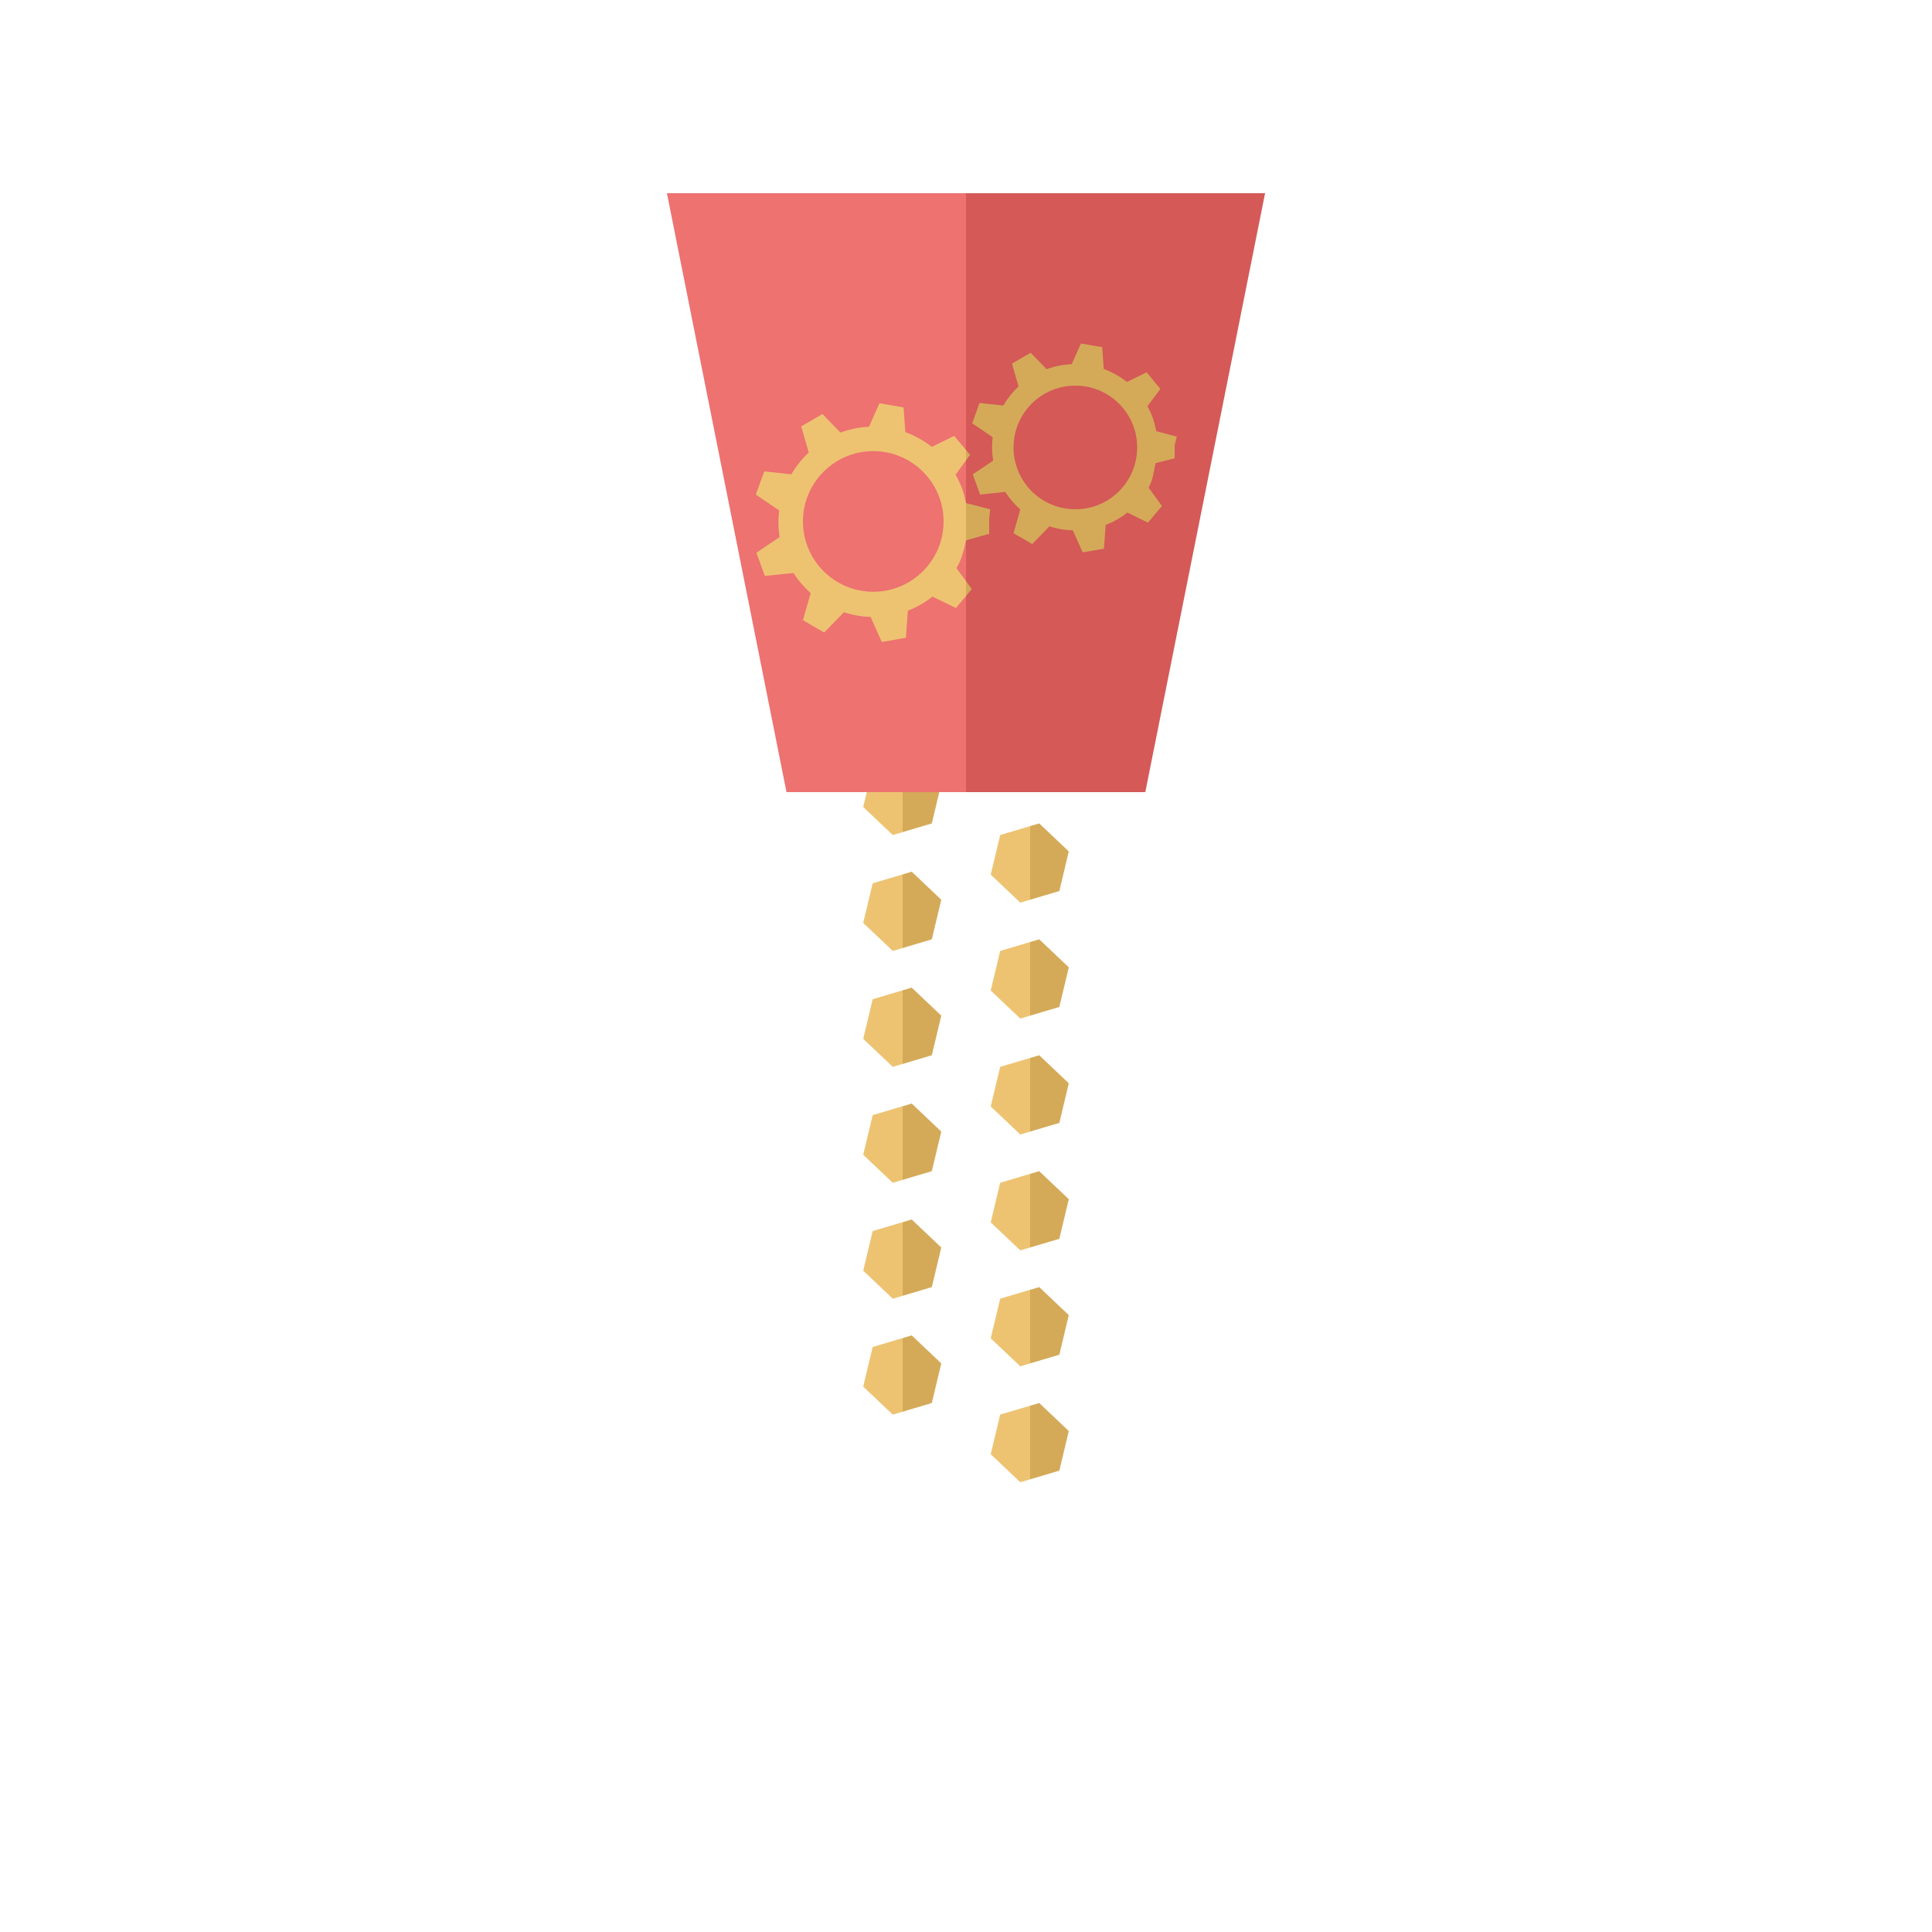
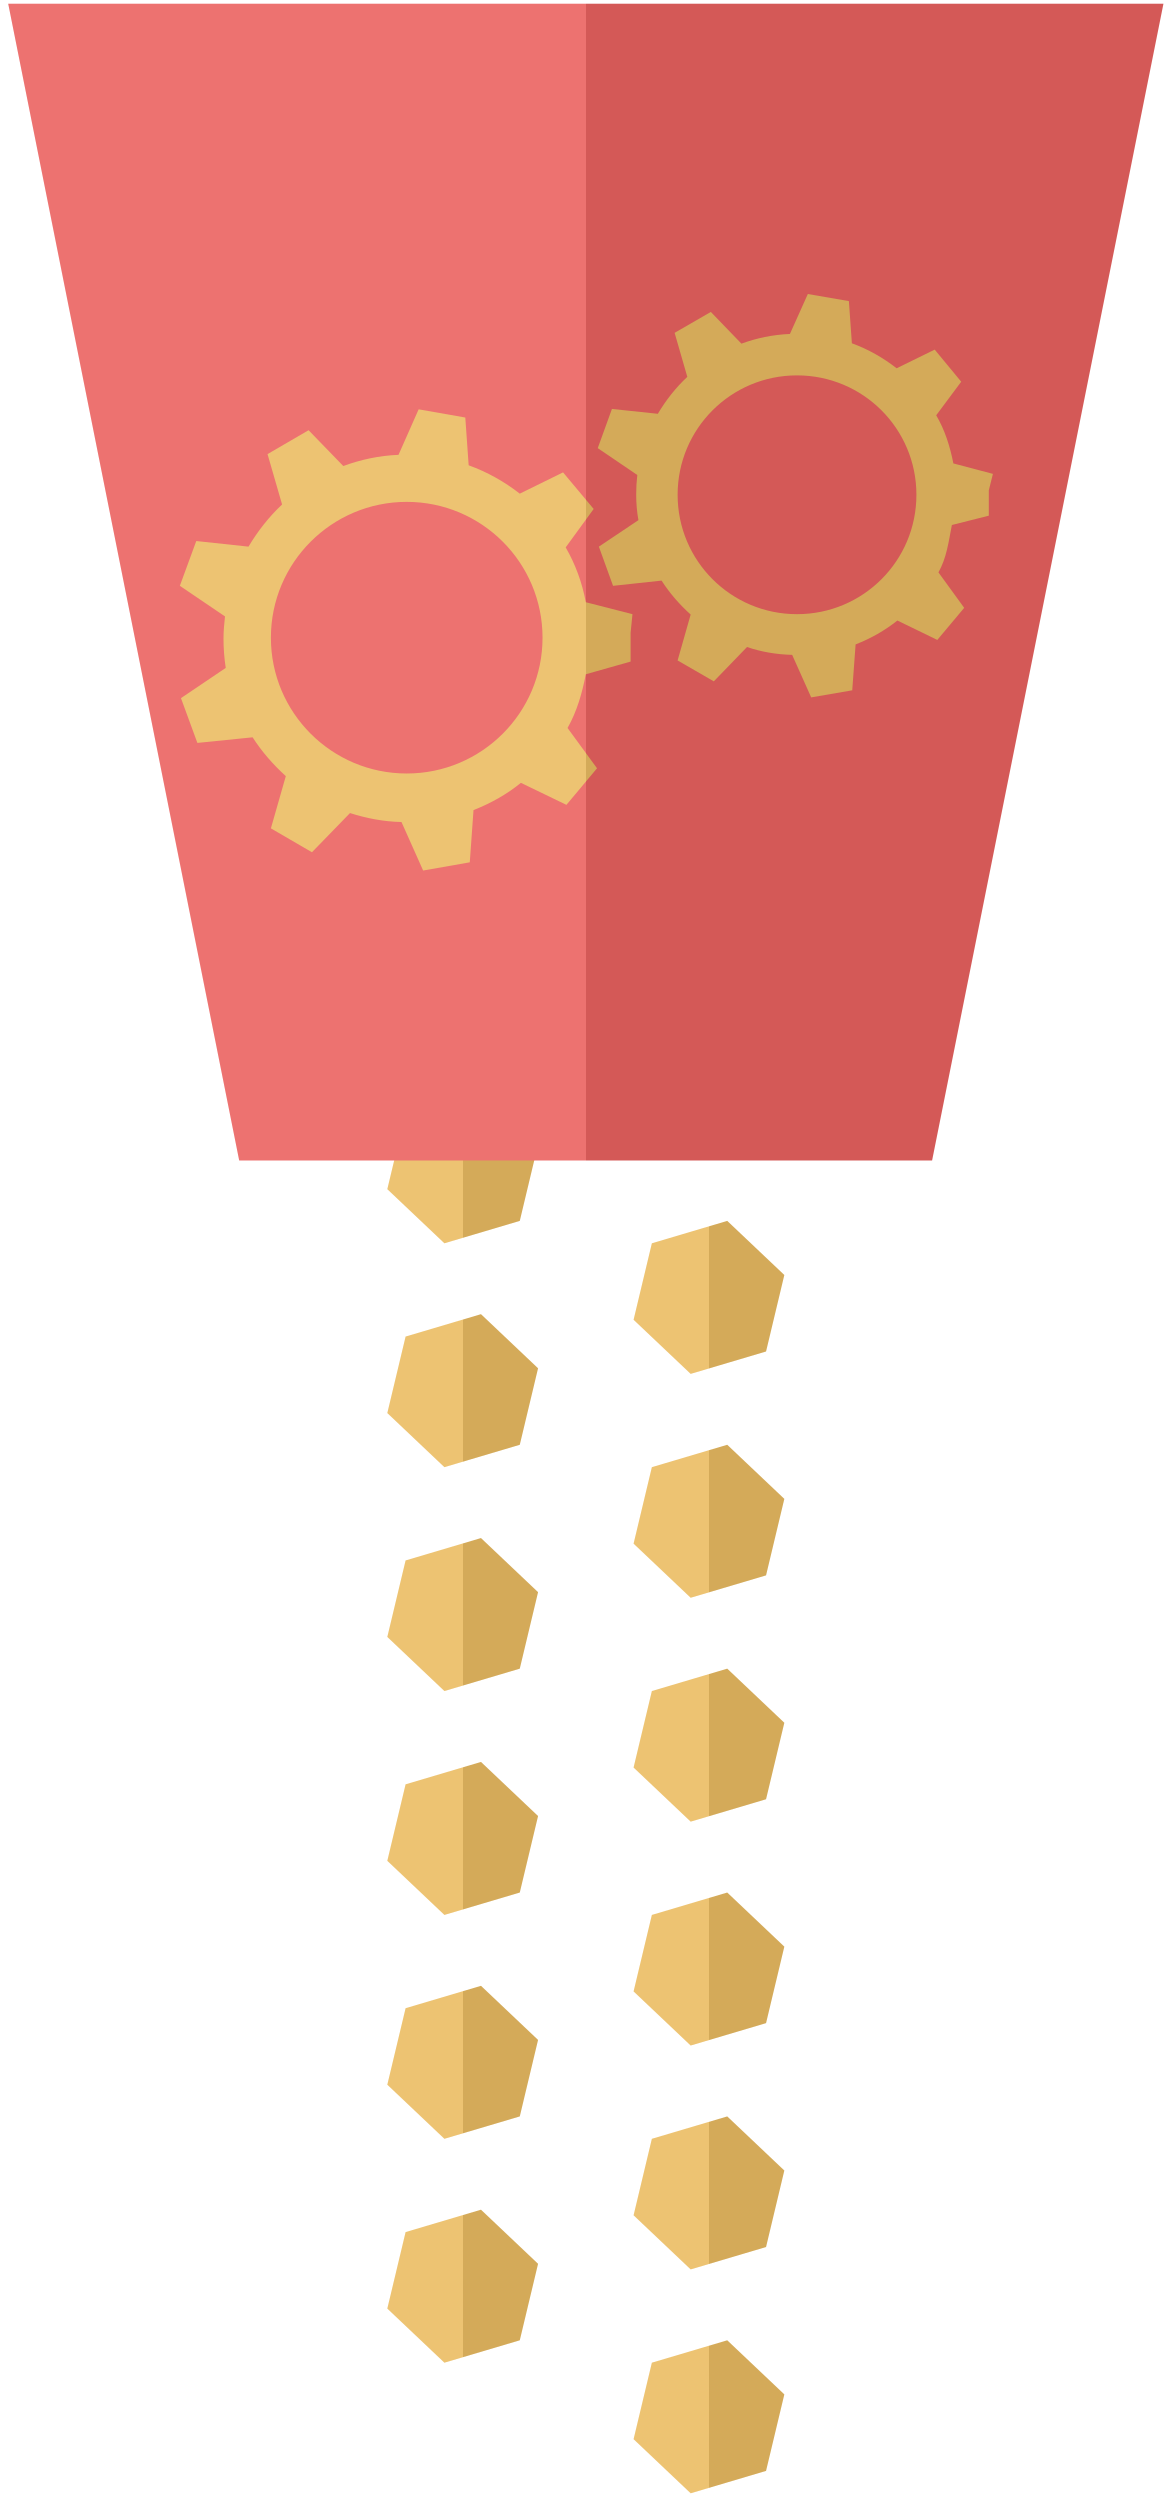
- <svg xmlns="http://www.w3.org/2000/svg" version="1.1" id="Layer_1" x="0px" y="0px" viewBox="0 0 1000 1000" style="enable-background:new 0 0 1000 1000;" xml:space="preserve">
+ <svg xmlns="http://www.w3.org/2000/svg" version="1.1" id="grinderLayer" x="0px" y="0px" viewBox="0 0 312 670" style="enable-background:new 0 0 312 670;" xml:space="preserve">
  <style type="text/css">
- 	.st0{opacity:0.1;}
- 	.st1{display:none;fill:#87766C;}
- 	.st2{fill:#EBBD63;}
- 	.st3{opacity:0.1;fill:url(#flake_shadow_1_);enable-background:new    ;}
- 	.st4{opacity:0.1;fill:url(#flake_shadow_2_);enable-background:new    ;}
- 	.st5{opacity:0.1;fill:url(#flake_shadow_3_);enable-background:new    ;}
- 	.st6{opacity:0.1;fill:url(#flake_shadow_4_);enable-background:new    ;}
- 	.st7{opacity:0.1;fill:url(#flake_shadow_5_);enable-background:new    ;}
- 	.st8{opacity:0.1;fill:url(#flake_shadow_6_);enable-background:new    ;}
- 	.st9{opacity:0.1;fill:url(#flake_shadow_7_);enable-background:new    ;}
- 	.st10{opacity:0.1;fill:url(#flake_shadow_8_);enable-background:new    ;}
- 	.st11{opacity:0.1;fill:url(#flake_shadow_9_);enable-background:new    ;}
- 	.st12{opacity:0.1;fill:url(#flake_shadow_10_);enable-background:new    ;}
- 	.st13{opacity:0.1;fill:url(#flake_shadow_11_);enable-background:new    ;}
- 	.st14{opacity:0.1;fill:url(#flake_shadow_12_);enable-background:new    ;}
- 	.st15{fill:#EB6361;}
- 	.st16{opacity:0.1;fill:url(#tub_shadow_1_);enable-background:new    ;}
+ 	.st0{display:none;fill:#87766C;}
+ 	.st1{fill:#EBBD63;}
+ 	.st2{opacity:0.1;fill:url(#flake_shadow_1_);enable-background:new    ;}
+ 	.st3{opacity:0.1;fill:url(#flake_shadow_2_);enable-background:new    ;}
+ 	.st4{opacity:0.1;fill:url(#flake_shadow_3_);enable-background:new    ;}
+ 	.st5{opacity:0.1;fill:url(#flake_shadow_4_);enable-background:new    ;}
+ 	.st6{opacity:0.1;fill:url(#flake_shadow_5_);enable-background:new    ;}
+ 	.st7{opacity:0.1;fill:url(#flake_shadow_6_);enable-background:new    ;}
+ 	.st8{opacity:0.1;fill:url(#flake_shadow_7_);enable-background:new    ;}
+ 	.st9{opacity:0.1;fill:url(#flake_shadow_8_);enable-background:new    ;}
+ 	.st10{opacity:0.1;fill:url(#flake_shadow_9_);enable-background:new    ;}
+ 	.st11{opacity:0.1;fill:url(#flake_shadow_10_);enable-background:new    ;}
+ 	.st12{opacity:0.1;fill:url(#flake_shadow_11_);enable-background:new    ;}
+ 	.st13{opacity:0.1;fill:url(#flake_shadow_12_);enable-background:new    ;}
+ 	.st14{fill:#EB6361;}
+ 	.st15{opacity:0.1;fill:url(#tub_shadow_1_);enable-background:new    ;}
</style>
-   <g id="_x32__-_Grinder">
-     <rect id="bg_3_" class="st1" width="1000" height="1000" />
+   <g id="grinderGroup">
+     <rect id="bg_3_" x="-343" y="-99" class="st0" width="1000" height="1000" />
    <g id="falling_grain">
      <g>
        <g>
          <g>
-             <polygon id="flake_93_" class="st2" points="548.3,761.2 528.1,767.2 512.8,752.7 517.7,732.2 537.9,726.2 553.2,740.7       " />
-             <linearGradient id="flake_shadow_1_" gradientUnits="userSpaceOnUse" x1="512.795" y1="253.314" x2="553.205" y2="253.314" gradientTransform="matrix(1 0 0 -1 0 1000)">
+             <polygon id="flake_93_" class="st1" points="205.3,662.2 185.1,668.2 169.8,653.7 174.7,633.2 194.9,627.2 210.2,641.7       " />
+             <linearGradient id="flake_shadow_1_" gradientUnits="userSpaceOnUse" x1="169.8" y1="415.7" x2="210.2" y2="415.7" gradientTransform="matrix(1 0 0 1 0 232)">
              <stop offset="0.5" style="stop-color:#FFFFFF" />
              <stop offset="0.5" style="stop-color:#000000" />
            </linearGradient>
-             <polygon id="flake_shadow_93_" class="st3" points="548.3,761.2 528.1,767.2 512.8,752.7 517.7,732.2 537.9,726.2 553.2,740.7            " />
+             <polygon id="flake_shadow_93_" class="st2" points="205.3,662.2 185.1,668.2 169.8,653.7 174.7,633.2 194.9,627.2 210.2,641.7            " />
          </g>
        </g>
        <g>
          <g>
-             <polygon id="flake_90_" class="st2" points="548.3,701.2 528.1,707.2 512.8,692.7 517.7,672.2 537.9,666.2 553.2,680.7       " />
-             <linearGradient id="flake_shadow_2_" gradientUnits="userSpaceOnUse" x1="512.795" y1="313.313" x2="553.205" y2="313.313" gradientTransform="matrix(1 0 0 -1 0 1000)">
+             <polygon id="flake_90_" class="st1" points="205.3,602.2 185.1,608.2 169.8,593.7 174.7,573.2 194.9,567.2 210.2,581.7       " />
+             <linearGradient id="flake_shadow_2_" gradientUnits="userSpaceOnUse" x1="169.8" y1="355.7" x2="210.2" y2="355.7" gradientTransform="matrix(1 0 0 1 0 232)">
              <stop offset="0.5" style="stop-color:#FFFFFF" />
              <stop offset="0.5" style="stop-color:#000000" />
            </linearGradient>
-             <polygon id="flake_shadow_90_" class="st4" points="548.3,701.2 528.1,707.2 512.8,692.7 517.7,672.2 537.9,666.2 553.2,680.7            " />
+             <polygon id="flake_shadow_90_" class="st3" points="205.3,602.2 185.1,608.2 169.8,593.7 174.7,573.2 194.9,567.2 210.2,581.7            " />
          </g>
        </g>
        <g>
          <g>
-             <polygon id="flake_87_" class="st2" points="548.3,641.2 528.1,647.2 512.8,632.7 517.7,612.2 537.9,606.2 553.2,620.7       " />
-             <linearGradient id="flake_shadow_3_" gradientUnits="userSpaceOnUse" x1="512.795" y1="373.313" x2="553.205" y2="373.313" gradientTransform="matrix(1 0 0 -1 0 1000)">
+             <polygon id="flake_87_" class="st1" points="205.3,542.2 185.1,548.2 169.8,533.7 174.7,513.2 194.9,507.2 210.2,521.7       " />
+             <linearGradient id="flake_shadow_3_" gradientUnits="userSpaceOnUse" x1="169.8" y1="295.7" x2="210.2" y2="295.7" gradientTransform="matrix(1 0 0 1 0 232)">
              <stop offset="0.5" style="stop-color:#FFFFFF" />
              <stop offset="0.5" style="stop-color:#000000" />
            </linearGradient>
-             <polygon id="flake_shadow_87_" class="st5" points="548.3,641.2 528.1,647.2 512.8,632.7 517.7,612.2 537.9,606.2 553.2,620.7            " />
+             <polygon id="flake_shadow_87_" class="st4" points="205.3,542.2 185.1,548.2 169.8,533.7 174.7,513.2 194.9,507.2 210.2,521.7            " />
          </g>
        </g>
        <g>
          <g>
-             <polygon id="flake_84_" class="st2" points="548.3,581.2 528.1,587.2 512.8,572.7 517.7,552.2 537.9,546.2 553.2,560.7       " />
-             <linearGradient id="flake_shadow_4_" gradientUnits="userSpaceOnUse" x1="512.795" y1="433.313" x2="553.205" y2="433.313" gradientTransform="matrix(1 0 0 -1 0 1000)">
+             <polygon id="flake_84_" class="st1" points="205.3,482.2 185.1,488.2 169.8,473.7 174.7,453.2 194.9,447.2 210.2,461.7       " />
+             <linearGradient id="flake_shadow_4_" gradientUnits="userSpaceOnUse" x1="169.8" y1="235.7" x2="210.2" y2="235.7" gradientTransform="matrix(1 0 0 1 0 232)">
              <stop offset="0.5" style="stop-color:#FFFFFF" />
              <stop offset="0.5" style="stop-color:#000000" />
            </linearGradient>
-             <polygon id="flake_shadow_84_" class="st6" points="548.3,581.2 528.1,587.2 512.8,572.7 517.7,552.2 537.9,546.2 553.2,560.7            " />
+             <polygon id="flake_shadow_84_" class="st5" points="205.3,482.2 185.1,488.2 169.8,473.7 174.7,453.2 194.9,447.2 210.2,461.7            " />
          </g>
        </g>
        <g>
          <g>
-             <polygon id="flake_81_" class="st2" points="548.3,521.2 528.1,527.2 512.8,512.7 517.7,492.2 537.9,486.2 553.2,500.7       " />
-             <linearGradient id="flake_shadow_5_" gradientUnits="userSpaceOnUse" x1="512.795" y1="493.313" x2="553.205" y2="493.313" gradientTransform="matrix(1 0 0 -1 0 1000)">
+             <polygon id="flake_81_" class="st1" points="205.3,422.2 185.1,428.2 169.8,413.7 174.7,393.2 194.9,387.2 210.2,401.7       " />
+             <linearGradient id="flake_shadow_5_" gradientUnits="userSpaceOnUse" x1="169.8" y1="175.7" x2="210.2" y2="175.7" gradientTransform="matrix(1 0 0 1 0 232)">
              <stop offset="0.5" style="stop-color:#FFFFFF" />
              <stop offset="0.5" style="stop-color:#000000" />
            </linearGradient>
-             <polygon id="flake_shadow_81_" class="st7" points="548.3,521.2 528.1,527.2 512.8,512.7 517.7,492.2 537.9,486.2 553.2,500.7            " />
+             <polygon id="flake_shadow_81_" class="st6" points="205.3,422.2 185.1,428.2 169.8,413.7 174.7,393.2 194.9,387.2 210.2,401.7            " />
          </g>
        </g>
        <g>
          <g>
-             <polygon id="flake_78_" class="st2" points="548.3,461.2 528.1,467.2 512.8,452.7 517.7,432.2 537.9,426.2 553.2,440.7       " />
-             <linearGradient id="flake_shadow_6_" gradientUnits="userSpaceOnUse" x1="512.795" y1="553.313" x2="553.205" y2="553.313" gradientTransform="matrix(1 0 0 -1 0 1000)">
+             <polygon id="flake_78_" class="st1" points="205.3,362.2 185.1,368.2 169.8,353.7 174.7,333.2 194.9,327.2 210.2,341.7       " />
+             <linearGradient id="flake_shadow_6_" gradientUnits="userSpaceOnUse" x1="169.8" y1="115.7" x2="210.2" y2="115.7" gradientTransform="matrix(1 0 0 1 0 232)">
              <stop offset="0.5" style="stop-color:#FFFFFF" />
              <stop offset="0.5" style="stop-color:#000000" />
            </linearGradient>
-             <polygon id="flake_shadow_78_" class="st8" points="548.3,461.2 528.1,467.2 512.8,452.7 517.7,432.2 537.9,426.2 553.2,440.7            " />
+             <polygon id="flake_shadow_78_" class="st7" points="205.3,362.2 185.1,368.2 169.8,353.7 174.7,333.2 194.9,327.2 210.2,341.7            " />
          </g>
        </g>
      </g>
      <g>
        <g>
          <g>
-             <polygon id="flake_75_" class="st2" points="482.3,726.2 462.1,732.2 446.8,717.7 451.7,697.2 471.9,691.2 487.2,705.7       " />
-             <linearGradient id="flake_shadow_7_" gradientUnits="userSpaceOnUse" x1="446.794" y1="288.313" x2="487.206" y2="288.313" gradientTransform="matrix(1 0 0 -1 0 1000)">
+             <polygon id="flake_75_" class="st1" points="139.3,627.2 119.1,633.2 103.8,618.7 108.7,598.2 128.9,592.2 144.2,606.7       " />
+             <linearGradient id="flake_shadow_7_" gradientUnits="userSpaceOnUse" x1="103.8" y1="380.7" x2="144.2" y2="380.7" gradientTransform="matrix(1 0 0 1 0 232)">
              <stop offset="0.5" style="stop-color:#FFFFFF" />
              <stop offset="0.5" style="stop-color:#000000" />
            </linearGradient>
-             <polygon id="flake_shadow_75_" class="st9" points="482.3,726.2 462.1,732.2 446.8,717.7 451.7,697.2 471.9,691.2 487.2,705.7            " />
+             <polygon id="flake_shadow_75_" class="st8" points="139.3,627.2 119.1,633.2 103.8,618.7 108.7,598.2 128.9,592.2 144.2,606.7            " />
          </g>
        </g>
        <g>
          <g>
-             <polygon id="flake_72_" class="st2" points="482.3,666.2 462.1,672.2 446.8,657.7 451.7,637.2 471.9,631.2 487.2,645.7       " />
-             <linearGradient id="flake_shadow_8_" gradientUnits="userSpaceOnUse" x1="446.794" y1="348.313" x2="487.206" y2="348.313" gradientTransform="matrix(1 0 0 -1 0 1000)">
+             <polygon id="flake_72_" class="st1" points="139.3,567.2 119.1,573.2 103.8,558.7 108.7,538.2 128.9,532.2 144.2,546.7       " />
+             <linearGradient id="flake_shadow_8_" gradientUnits="userSpaceOnUse" x1="103.8" y1="320.7" x2="144.2" y2="320.7" gradientTransform="matrix(1 0 0 1 0 232)">
              <stop offset="0.5" style="stop-color:#FFFFFF" />
              <stop offset="0.5" style="stop-color:#000000" />
            </linearGradient>
-             <polygon id="flake_shadow_72_" class="st10" points="482.3,666.2 462.1,672.2 446.8,657.7 451.7,637.2 471.9,631.2       487.2,645.7      " />
+             <polygon id="flake_shadow_72_" class="st9" points="139.3,567.2 119.1,573.2 103.8,558.7 108.7,538.2 128.9,532.2 144.2,546.7            " />
          </g>
        </g>
        <g>
          <g>
-             <polygon id="flake_69_" class="st2" points="482.3,606.2 462.1,612.2 446.8,597.7 451.7,577.2 471.9,571.2 487.2,585.7       " />
-             <linearGradient id="flake_shadow_9_" gradientUnits="userSpaceOnUse" x1="446.794" y1="408.313" x2="487.206" y2="408.313" gradientTransform="matrix(1 0 0 -1 0 1000)">
+             <polygon id="flake_69_" class="st1" points="139.3,507.2 119.1,513.2 103.8,498.7 108.7,478.2 128.9,472.2 144.2,486.7       " />
+             <linearGradient id="flake_shadow_9_" gradientUnits="userSpaceOnUse" x1="103.8" y1="260.7" x2="144.2" y2="260.7" gradientTransform="matrix(1 0 0 1 0 232)">
              <stop offset="0.5" style="stop-color:#FFFFFF" />
              <stop offset="0.5" style="stop-color:#000000" />
            </linearGradient>
-             <polygon id="flake_shadow_69_" class="st11" points="482.3,606.2 462.1,612.2 446.8,597.7 451.7,577.2 471.9,571.2       487.2,585.7      " />
+             <polygon id="flake_shadow_69_" class="st10" points="139.3,507.2 119.1,513.2 103.8,498.7 108.7,478.2 128.9,472.2       144.2,486.7      " />
          </g>
        </g>
        <g>
          <g>
-             <polygon id="flake_66_" class="st2" points="482.3,546.2 462.1,552.2 446.8,537.7 451.7,517.2 471.9,511.2 487.2,525.7       " />
-             <linearGradient id="flake_shadow_10_" gradientUnits="userSpaceOnUse" x1="446.794" y1="468.313" x2="487.206" y2="468.313" gradientTransform="matrix(1 0 0 -1 0 1000)">
+             <polygon id="flake_66_" class="st1" points="139.3,447.2 119.1,453.2 103.8,438.7 108.7,418.2 128.9,412.2 144.2,426.7       " />
+             <linearGradient id="flake_shadow_10_" gradientUnits="userSpaceOnUse" x1="103.8" y1="200.7" x2="144.2" y2="200.7" gradientTransform="matrix(1 0 0 1 0 232)">
              <stop offset="0.5" style="stop-color:#FFFFFF" />
              <stop offset="0.5" style="stop-color:#000000" />
            </linearGradient>
-             <polygon id="flake_shadow_66_" class="st12" points="482.3,546.2 462.1,552.2 446.8,537.7 451.7,517.2 471.9,511.2       487.2,525.7      " />
+             <polygon id="flake_shadow_66_" class="st11" points="139.3,447.2 119.1,453.2 103.8,438.7 108.7,418.2 128.9,412.2       144.2,426.7      " />
          </g>
        </g>
        <g>
          <g>
-             <polygon id="flake_63_" class="st2" points="482.3,486.2 462.1,492.2 446.8,477.7 451.7,457.2 471.9,451.2 487.2,465.7       " />
-             <linearGradient id="flake_shadow_11_" gradientUnits="userSpaceOnUse" x1="446.794" y1="528.313" x2="487.206" y2="528.313" gradientTransform="matrix(1 0 0 -1 0 1000)">
+             <polygon id="flake_63_" class="st1" points="139.3,387.2 119.1,393.2 103.8,378.7 108.7,358.2 128.9,352.2 144.2,366.7       " />
+             <linearGradient id="flake_shadow_11_" gradientUnits="userSpaceOnUse" x1="103.8" y1="140.7" x2="144.2" y2="140.7" gradientTransform="matrix(1 0 0 1 0 232)">
              <stop offset="0.5" style="stop-color:#FFFFFF" />
              <stop offset="0.5" style="stop-color:#000000" />
            </linearGradient>
-             <polygon id="flake_shadow_63_" class="st13" points="482.3,486.2 462.1,492.2 446.8,477.7 451.7,457.2 471.9,451.2       487.2,465.7      " />
+             <polygon id="flake_shadow_63_" class="st12" points="139.3,387.2 119.1,393.2 103.8,378.7 108.7,358.2 128.9,352.2       144.2,366.7      " />
          </g>
        </g>
        <g>
          <g>
-             <polygon id="flake_60_" class="st2" points="482.3,426.2 462.1,432.2 446.8,417.7 451.7,397.2 471.9,391.2 487.2,405.7       " />
-             <linearGradient id="flake_shadow_12_" gradientUnits="userSpaceOnUse" x1="446.794" y1="588.313" x2="487.206" y2="588.313" gradientTransform="matrix(1 0 0 -1 0 1000)">
+             <polygon id="flake_60_" class="st1" points="139.3,327.2 119.1,333.2 103.8,318.7 108.7,298.2 128.9,292.2 144.2,306.7       " />
+             <linearGradient id="flake_shadow_12_" gradientUnits="userSpaceOnUse" x1="103.8" y1="80.7" x2="144.2" y2="80.7" gradientTransform="matrix(1 0 0 1 0 232)">
              <stop offset="0.5" style="stop-color:#FFFFFF" />
              <stop offset="0.5" style="stop-color:#000000" />
            </linearGradient>
-             <polygon id="flake_shadow_60_" class="st14" points="482.3,426.2 462.1,432.2 446.8,417.7 451.7,397.2 471.9,391.2       487.2,405.7      " />
+             <polygon id="flake_shadow_60_" class="st13" points="139.3,327.2 119.1,333.2 103.8,318.7 108.7,298.2 128.9,292.2       144.2,306.7      " />
          </g>
        </g>
      </g>
    </g>
-     <polygon id="tub" class="st15" points="407.1,410 345.2,100 654.8,100 592.8,410  " />
+     <polygon id="tub" class="st14" points="64.1,311 2.2,1 311.8,1 249.8,311  " />
    <g id="cogs">
-       <path class="st2" d="M512,276.3v-7.7l0.5-5l-12.5-3.2c-1-5.3-2.8-10.2-5.4-14.7l7.5-10.3l-8.2-9.8l-11.6,5.7    c-4.1-3.2-8.7-5.8-13.7-7.6l-0.9-12.8l-12.5-2.2l-5.4,12.2c-5.2,0.2-10.2,1.3-14.8,3l-9.3-9.6l-11,6.4l3.9,13.5    c-3.5,3.3-6.5,7.1-9,11.3l-14-1.5l-4.4,12l12.1,8.2c-0.2,1.9-0.4,3.9-0.4,5.9c0,2.7,0.2,5.3,0.6,7.9l-12,8.1l4.4,12l14.8-1.5    c2.5,3.9,5.5,7.3,8.9,10.4l-4,14l11,6.4l10.2-10.5c4.4,1.4,9,2.3,13.8,2.4l5.8,13l12.5-2.2l1-14c4.6-1.8,8.9-4.2,12.7-7.3    l12.2,5.9l8.2-9.8l-7.9-10.8c2.5-4.4,3.9-9.3,4.9-14.4L512,276.3z M452,306.3c-20.1,0-36.4-16.3-36.4-36.4    c0-20.1,16.3-36.4,36.4-36.4c20.1,0,36.4,16.3,36.4,36.4C488.4,290,472.1,306.3,452,306.3z" />
-       <path class="st2" d="M608,237.2v-6.8l1.1-4.4l-10.6-2.8c-0.9-4.6-2.3-9-4.6-12.9l6.7-9l-7.1-8.6l-10.2,5c-3.6-2.8-7.6-5.1-12-6.7    l-0.8-11.3l-11-1.9l-4.8,10.7c-4.6,0.2-8.9,1.1-13,2.6l-8.2-8.5l-9.7,5.6l3.4,11.8c-3.1,2.9-5.7,6.2-7.9,9.9l-12.3-1.3l-3.8,10.5    l10.6,7.2c-0.2,1.7-0.3,3.4-0.3,5.2c0,2.4,0.2,4.7,0.6,6.9l-10.6,7.1l3.8,10.5l13-1.4c2.2,3.4,4.8,6.4,7.8,9.1l-3.5,12.3l9.7,5.6    l8.9-9.2c3.8,1.3,7.9,2,12.1,2.1l5.1,11.4l11-1.9l0.9-12.3c4.1-1.6,7.8-3.7,11.2-6.4l10.7,5.2l7.2-8.6l-6.9-9.5    c2.2-3.9,2.7-8.1,3.6-12.7L608,237.2z M556.6,263.6c-17.7,0-32-14.3-32-32s14.3-32,32-32c17.7,0,32,14.3,32,32    S574.3,263.6,556.6,263.6z" />
+       <path class="st1" d="M169,177.3v-7.7l0.5-5l-12.5-3.2c-1-5.3-2.8-10.2-5.4-14.7l7.5-10.3l-8.2-9.8l-11.6,5.7    c-4.1-3.2-8.7-5.8-13.7-7.6l-0.9-12.8l-12.5-2.2l-5.4,12.2c-5.2,0.2-10.2,1.3-14.8,3l-9.3-9.6l-11,6.4l3.9,13.5    c-3.5,3.3-6.5,7.1-9,11.3l-14-1.5l-4.4,12l12.1,8.2c-0.2,1.9-0.4,3.9-0.4,5.9c0,2.7,0.2,5.3,0.6,7.9l-12,8.1l4.4,12l14.8-1.5    c2.5,3.9,5.5,7.3,8.9,10.4l-4,14l11,6.4l10.2-10.5c4.4,1.4,9,2.3,13.8,2.4l5.8,13l12.5-2.2l1-14c4.6-1.8,8.9-4.2,12.7-7.3    l12.2,5.9l8.2-9.8l-7.9-10.8c2.5-4.4,3.9-9.3,4.9-14.4L169,177.3z M109,207.3c-20.1,0-36.4-16.3-36.4-36.4s16.3-36.4,36.4-36.4    s36.4,16.3,36.4,36.4S129.1,207.3,109,207.3z" />
+       <path class="st1" d="M265,138.2v-6.8l1.1-4.4l-10.6-2.8c-0.9-4.6-2.3-9-4.6-12.9l6.7-9l-7.1-8.6l-10.2,5c-3.6-2.8-7.6-5.1-12-6.7    l-0.8-11.3l-11-1.9l-4.8,10.7c-4.6,0.2-8.9,1.1-13,2.6l-8.2-8.5l-9.7,5.6l3.4,11.8c-3.1,2.9-5.7,6.2-7.9,9.9l-12.3-1.3l-3.8,10.5    l10.6,7.2c-0.2,1.7-0.3,3.4-0.3,5.2c0,2.4,0.2,4.7,0.6,6.9l-10.6,7.1l3.8,10.5l13-1.4c2.2,3.4,4.8,6.4,7.8,9.1l-3.5,12.3l9.7,5.6    l8.9-9.2c3.8,1.3,7.9,2,12.1,2.1l5.1,11.4l11-1.9l0.9-12.3c4.1-1.6,7.8-3.7,11.2-6.4l10.7,5.2l7.2-8.6l-6.9-9.5    c2.2-3.9,2.7-8.1,3.6-12.7L265,138.2z M213.6,164.6c-17.7,0-32-14.3-32-32s14.3-32,32-32s32,14.3,32,32S231.3,164.6,213.6,164.6z" />
    </g>
-     <linearGradient id="tub_shadow_1_" gradientUnits="userSpaceOnUse" x1="345.25" y1="745" x2="654.75" y2="745" gradientTransform="matrix(1 0 0 -1 0 1000)">
+     <linearGradient id="tub_shadow_1_" gradientUnits="userSpaceOnUse" x1="2.2" y1="-76" x2="311.8" y2="-76" gradientTransform="matrix(1 0 0 1 0 232)">
      <stop offset="0.5" style="stop-color:#FFFFFF" />
      <stop offset="0.5" style="stop-color:#000000" />
    </linearGradient>
-     <polygon id="tub_shadow" class="st16" points="407.1,410 345.2,100 654.8,100 592.8,410  " />
+     <polygon id="tub_shadow" class="st15" points="64.1,311 2.2,1 311.8,1 249.8,311  " />
  </g>
</svg>
